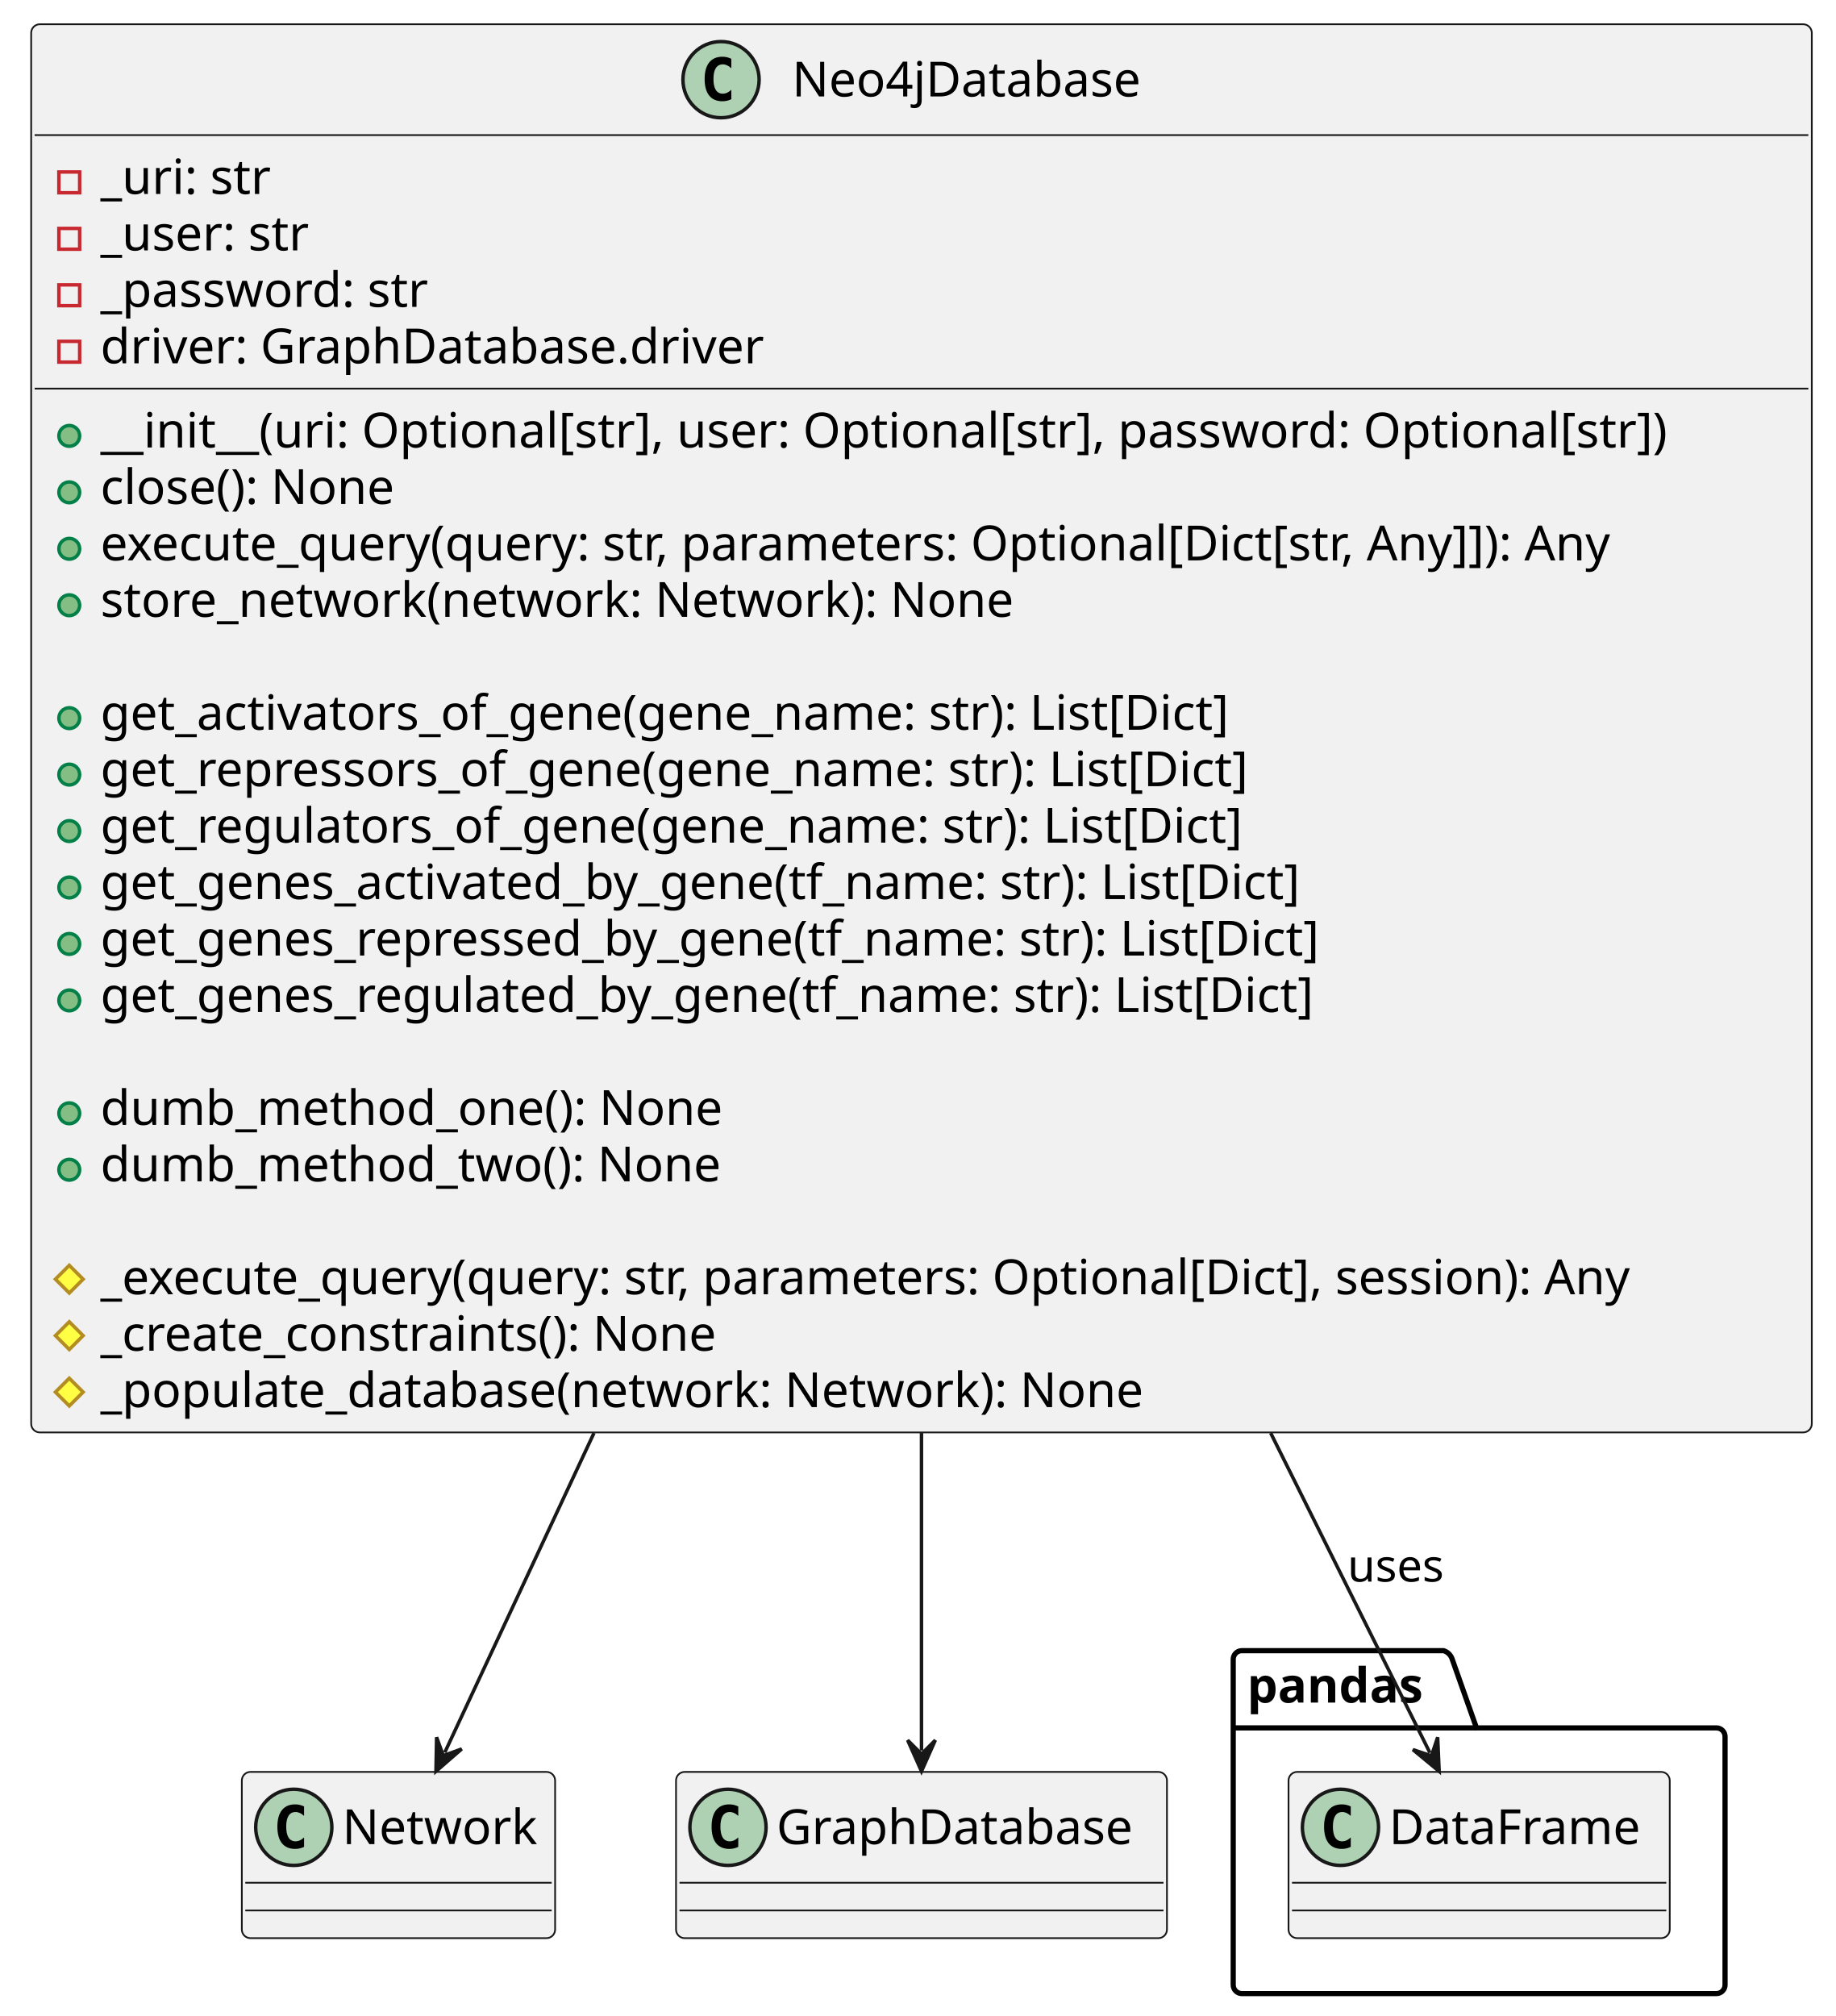
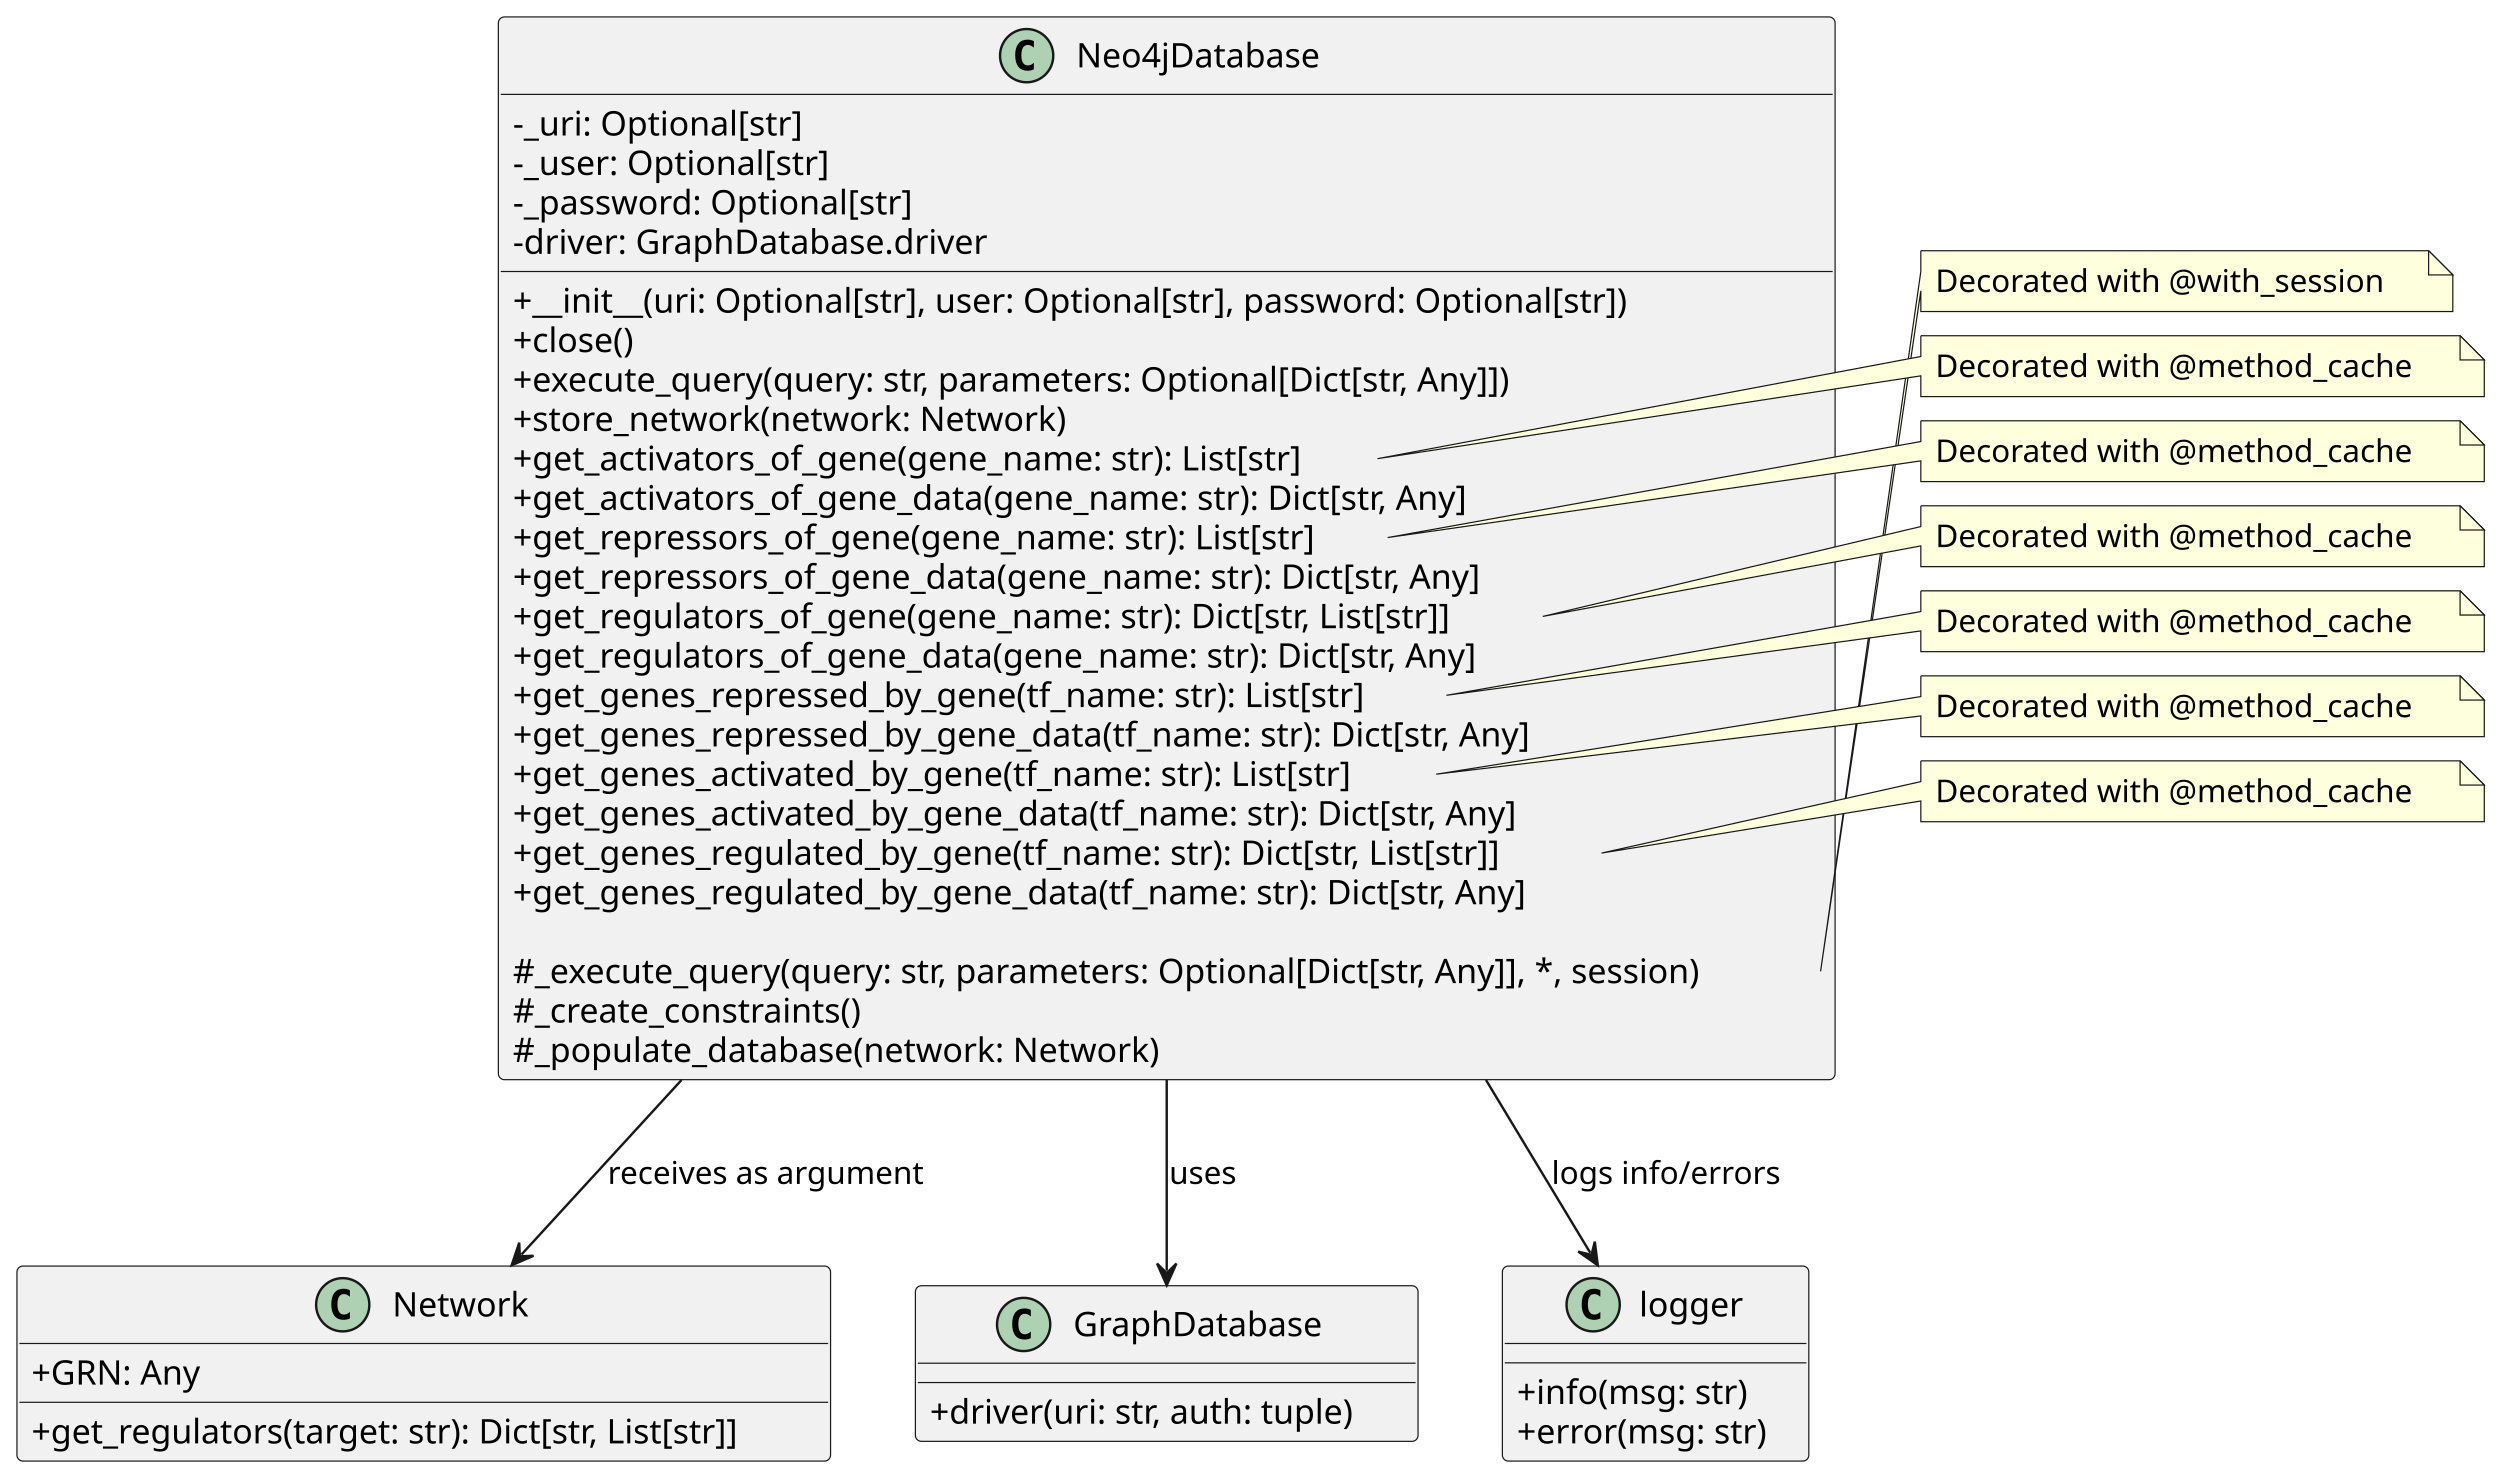
- <svg xmlns="http://www.w3.org/2000/svg" contentStyleType="text/css" data-diagram-type="CLASS" height="582px" preserveAspectRatio="none" style="width:530px;height:582px;background:#FFFFFF;" version="1.1" viewBox="0 0 530 582" width="530px" zoomAndPan="magnify">
+ <svg xmlns="http://www.w3.org/2000/svg" contentStyleType="text/css" data-diagram-type="CLASS" height="610px" preserveAspectRatio="none" style="width:1033px;height:610px;background:#FFFFFF;" version="1.1" viewBox="0 0 1033 610" width="1033px" zoomAndPan="magnify">
  <defs />
  <g>
-     <g class="cluster" data-entity="pandas" data-source-line="29" data-uid="ent0008" id="cluster_pandas">
-       <path d="M358.55,476.53 L416.787,476.53 A3.75,3.75 0 0 1 419.287,479.03 L426.287,498.827 L495.55,498.827 A2.5,2.5 0 0 1 498.05,501.327 L498.05,573.03 A2.5,2.5 0 0 1 495.55,575.53 L358.55,575.53 A2.5,2.5 0 0 1 356.05,573.03 L356.05,479.03 A2.5,2.5 0 0 1 358.55,476.53" fill="none" style="stroke:#000000;stroke-width:1.5;" />
-       <line style="stroke:#000000;stroke-width:1.5;" x1="356.05" x2="426.287" y1="498.827" y2="498.827" />
-       <text fill="#000000" font-family="sans-serif" font-size="14" font-weight="bold" lengthAdjust="spacing" textLength="57.237" x="360.05" y="491.525">pandas</text>
+     <g class="entity" data-entity="Neo4jDatabase" data-source-line="3" data-uid="ent0002" id="entity_Neo4jDatabase">
+       <rect fill="#F1F1F1" height="439.125" rx="2.5" ry="2.5" style="stroke:#181818;stroke-width:0.5;" width="552.34" x="205.92" y="7" />
+       <ellipse cx="424.215" cy="23" fill="#ADD1B2" rx="11" ry="11" style="stroke:#181818;stroke-width:1;" />
+       <path d="M427.184,28.641 Q426.606,28.938 425.965,29.078 Q425.325,29.234 424.622,29.234 Q422.122,29.234 420.793,27.594 Q419.481,25.938 419.481,22.812 Q419.481,19.688 420.793,18.031 Q422.122,16.375 424.622,16.375 Q425.325,16.375 425.965,16.531 Q426.622,16.688 427.184,16.984 L427.184,19.703 Q426.559,19.125 425.965,18.859 Q425.372,18.578 424.747,18.578 Q423.403,18.578 422.715,19.656 Q422.028,20.719 422.028,22.812 Q422.028,24.906 422.715,25.984 Q423.403,27.047 424.747,27.047 Q425.372,27.047 425.965,26.781 Q426.559,26.5 427.184,25.922 L427.184,28.641 Z " fill="#000000" />
+       <text fill="#000000" font-family="sans-serif" font-size="14" lengthAdjust="spacing" textLength="107.249" x="444.715" y="27.847">Neo4jDatabase</text>
+       <line style="stroke:#181818;stroke-width:0.5;" x1="206.92" x2="757.26" y1="39" y2="39" />
+       <text fill="#000000" font-family="sans-serif" font-size="14" lengthAdjust="spacing" textLength="128.393" x="211.92" y="55.995">-_uri: Optional[str]</text>
+       <text fill="#000000" font-family="sans-serif" font-size="14" lengthAdjust="spacing" textLength="140.41" x="211.92" y="72.292">-_user: Optional[str]</text>
+       <text fill="#000000" font-family="sans-serif" font-size="14" lengthAdjust="spacing" textLength="176.586" x="211.92" y="88.589">-_password: Optional[str]</text>
+       <text fill="#000000" font-family="sans-serif" font-size="14" lengthAdjust="spacing" textLength="210.786" x="211.92" y="104.886">-driver: GraphDatabase.driver</text>
+       <line style="stroke:#181818;stroke-width:0.5;" x1="206.92" x2="757.26" y1="112.188" y2="112.188" />
+       <text fill="#000000" font-family="sans-serif" font-size="14" lengthAdjust="spacing" textLength="499.83" x="211.92" y="129.183">+__init__(uri: Optional[str], user: Optional[str], password: Optional[str])</text>
+       <text fill="#000000" font-family="sans-serif" font-size="14" lengthAdjust="spacing" textLength="58.714" x="211.92" y="145.48">+close()</text>
+       <text fill="#000000" font-family="sans-serif" font-size="14" lengthAdjust="spacing" textLength="456.716" x="211.92" y="161.776">+execute_query(query: str, parameters: Optional[Dict[str, Any]])</text>
+       <text fill="#000000" font-family="sans-serif" font-size="14" lengthAdjust="spacing" textLength="246.702" x="211.92" y="178.073">+store_network(network: Network)</text>
+       <text fill="#000000" font-family="sans-serif" font-size="14" lengthAdjust="spacing" textLength="357.246" x="211.92" y="194.37">+get_activators_of_gene(gene_name: str): List[str]</text>
+       <text fill="#000000" font-family="sans-serif" font-size="14" lengthAdjust="spacing" textLength="434.8" x="211.92" y="210.667">+get_activators_of_gene_data(gene_name: str): Dict[str, Any]</text>
+       <text fill="#000000" font-family="sans-serif" font-size="14" lengthAdjust="spacing" textLength="361.45" x="211.92" y="226.964">+get_repressors_of_gene(gene_name: str): List[str]</text>
+       <text fill="#000000" font-family="sans-serif" font-size="14" lengthAdjust="spacing" textLength="439.004" x="211.92" y="243.261">+get_repressors_of_gene_data(gene_name: str): Dict[str, Any]</text>
+       <text fill="#000000" font-family="sans-serif" font-size="14" lengthAdjust="spacing" textLength="425.544" x="211.92" y="259.558">+get_regulators_of_gene(gene_name: str): Dict[str, List[str]]</text>
+       <text fill="#000000" font-family="sans-serif" font-size="14" lengthAdjust="spacing" textLength="436.878" x="211.92" y="275.854">+get_regulators_of_gene_data(gene_name: str): Dict[str, Any]</text>
+       <text fill="#000000" font-family="sans-serif" font-size="14" lengthAdjust="spacing" textLength="385.725" x="211.92" y="292.151">+get_genes_repressed_by_gene(tf_name: str): List[str]</text>
+       <text fill="#000000" font-family="sans-serif" font-size="14" lengthAdjust="spacing" textLength="463.278" x="211.92" y="308.448">+get_genes_repressed_by_gene_data(tf_name: str): Dict[str, Any]</text>
+       <text fill="#000000" font-family="sans-serif" font-size="14" lengthAdjust="spacing" textLength="381.521" x="211.92" y="324.745">+get_genes_activated_by_gene(tf_name: str): List[str]</text>
+       <text fill="#000000" font-family="sans-serif" font-size="14" lengthAdjust="spacing" textLength="459.074" x="211.92" y="341.042">+get_genes_activated_by_gene_data(tf_name: str): Dict[str, Any]</text>
+       <text fill="#000000" font-family="sans-serif" font-size="14" lengthAdjust="spacing" textLength="449.818" x="211.92" y="357.339">+get_genes_regulated_by_gene(tf_name: str): Dict[str, List[str]]</text>
+       <text fill="#000000" font-family="sans-serif" font-size="14" lengthAdjust="spacing" textLength="461.152" x="211.92" y="373.636">+get_genes_regulated_by_gene_data(tf_name: str): Dict[str, Any]</text>
+       <text fill="#000000" font-family="sans-serif" font-size="14" lengthAdjust="spacing" textLength="4.45" x="211.92" y="389.933"> </text>
+       <text fill="#000000" font-family="sans-serif" font-size="14" lengthAdjust="spacing" textLength="540.34" x="211.92" y="406.229">#_execute_query(query: str, parameters: Optional[Dict[str, Any]], *, session)</text>
+       <text fill="#000000" font-family="sans-serif" font-size="14" lengthAdjust="spacing" textLength="159.202" x="211.92" y="422.526">#_create_constraints()</text>
+       <text fill="#000000" font-family="sans-serif" font-size="14" lengthAdjust="spacing" textLength="287.82" x="211.92" y="438.823">#_populate_database(network: Network)</text>
    </g>
-     <g class="entity" data-entity="DataFrame" data-source-line="29" data-uid="ent0007" id="entity_DataFrame">
-       <rect fill="#F1F1F1" height="48" rx="2.5" ry="2.5" style="stroke:#181818;stroke-width:0.5;" width="110.066" x="372.02" y="511.53" />
-       <ellipse cx="387.02" cy="527.53" fill="#ADD1B2" rx="11" ry="11" style="stroke:#181818;stroke-width:1;" />
-       <path d="M389.989,533.171 Q389.411,533.467 388.77,533.608 Q388.129,533.764 387.426,533.764 Q384.926,533.764 383.598,532.124 Q382.286,530.467 382.286,527.342 Q382.286,524.217 383.598,522.561 Q384.926,520.905 387.426,520.905 Q388.129,520.905 388.77,521.061 Q389.426,521.217 389.989,521.514 L389.989,524.233 Q389.364,523.655 388.77,523.389 Q388.176,523.108 387.551,523.108 Q386.207,523.108 385.52,524.186 Q384.832,525.249 384.832,527.342 Q384.832,529.436 385.52,530.514 Q386.207,531.577 387.551,531.577 Q388.176,531.577 388.77,531.311 Q389.364,531.03 389.989,530.452 L389.989,533.171 Z " fill="#000000" />
-       <text fill="#000000" font-family="sans-serif" font-size="14" lengthAdjust="spacing" textLength="78.066" x="401.02" y="532.377">DataFrame</text>
-       <line style="stroke:#181818;stroke-width:0.5;" x1="373.02" x2="481.086" y1="543.53" y2="543.53" />
-       <line style="stroke:#181818;stroke-width:0.5;" x1="373.02" x2="481.086" y1="551.53" y2="551.53" />
+     <g class="entity" data-entity="Network" data-source-line="31" data-uid="ent0003" id="entity_Network">
+       <rect fill="#F1F1F1" height="80.594" rx="2.5" ry="2.5" style="stroke:#181818;stroke-width:0.5;" width="336.188" x="7" y="523.13" />
+       <ellipse cx="141.617" cy="539.13" fill="#ADD1B2" rx="11" ry="11" style="stroke:#181818;stroke-width:1;" />
+       <path d="M144.585,544.771 Q144.007,545.067 143.367,545.208 Q142.726,545.364 142.023,545.364 Q139.523,545.364 138.195,543.724 Q136.882,542.067 136.882,538.942 Q136.882,535.817 138.195,534.161 Q139.523,532.505 142.023,532.505 Q142.726,532.505 143.367,532.661 Q144.023,532.817 144.585,533.114 L144.585,535.833 Q143.96,535.255 143.367,534.989 Q142.773,534.708 142.148,534.708 Q140.804,534.708 140.117,535.786 Q139.429,536.849 139.429,538.942 Q139.429,541.036 140.117,542.114 Q140.804,543.177 142.148,543.177 Q142.773,543.177 143.367,542.911 Q143.96,542.63 144.585,542.052 L144.585,544.771 Z " fill="#000000" />
+       <text fill="#000000" font-family="sans-serif" font-size="14" lengthAdjust="spacing" textLength="58.454" x="162.117" y="543.977">Network</text>
+       <line style="stroke:#181818;stroke-width:0.5;" x1="8" x2="342.188" y1="555.13" y2="555.13" />
+       <text fill="#000000" font-family="sans-serif" font-size="14" lengthAdjust="spacing" textLength="78.682" x="13" y="572.125">+GRN: Any</text>
+       <line style="stroke:#181818;stroke-width:0.5;" x1="8" x2="342.188" y1="579.427" y2="579.427" />
+       <text fill="#000000" font-family="sans-serif" font-size="14" lengthAdjust="spacing" textLength="324.188" x="13" y="596.422">+get_regulators(target: str): Dict[str, List[str]]</text>
    </g>
-     <g class="entity" data-entity="Neo4jDatabase" data-source-line="1" data-uid="ent0002" id="entity_Neo4jDatabase">
-       <rect fill="#F1F1F1" height="406.531" rx="2.5" ry="2.5" style="stroke:#181818;stroke-width:0.5;" width="514.1" x="9" y="7" />
-       <ellipse cx="208.175" cy="23" fill="#ADD1B2" rx="11" ry="11" style="stroke:#181818;stroke-width:1;" />
-       <path d="M211.144,28.641 Q210.566,28.938 209.925,29.078 Q209.285,29.234 208.582,29.234 Q206.082,29.234 204.753,27.594 Q203.441,25.938 203.441,22.812 Q203.441,19.688 204.753,18.031 Q206.082,16.375 208.582,16.375 Q209.285,16.375 209.925,16.531 Q210.582,16.688 211.144,16.984 L211.144,19.703 Q210.519,19.125 209.925,18.859 Q209.332,18.578 208.707,18.578 Q207.363,18.578 206.675,19.656 Q205.988,20.719 205.988,22.812 Q205.988,24.906 206.675,25.984 Q207.363,27.047 208.707,27.047 Q209.332,27.047 209.925,26.781 Q210.519,26.5 211.144,25.922 L211.144,28.641 Z " fill="#000000" />
-       <text fill="#000000" font-family="sans-serif" font-size="14" lengthAdjust="spacing" textLength="107.249" x="228.675" y="27.847">Neo4jDatabase</text>
-       <line style="stroke:#181818;stroke-width:0.5;" x1="10" x2="522.1" y1="39" y2="39" />
-       <rect fill="none" height="6" style="stroke:#C82930;stroke-width:1;" width="6" x="17" y="49.648" />
-       <text fill="#000000" font-family="sans-serif" font-size="14" lengthAdjust="spacing" textLength="53.225" x="29" y="55.995">_uri: str</text>
-       <rect fill="none" height="6" style="stroke:#C82930;stroke-width:1;" width="6" x="17" y="65.945" />
-       <text fill="#000000" font-family="sans-serif" font-size="14" lengthAdjust="spacing" textLength="65.242" x="29" y="72.292">_user: str</text>
-       <rect fill="none" height="6" style="stroke:#C82930;stroke-width:1;" width="6" x="17" y="82.242" />
-       <text fill="#000000" font-family="sans-serif" font-size="14" lengthAdjust="spacing" textLength="101.418" x="29" y="88.589">_password: str</text>
-       <rect fill="none" height="6" style="stroke:#C82930;stroke-width:1;" width="6" x="17" y="98.539" />
-       <text fill="#000000" font-family="sans-serif" font-size="14" lengthAdjust="spacing" textLength="205.734" x="29" y="104.886">driver: GraphDatabase.driver</text>
-       <line style="stroke:#181818;stroke-width:0.5;" x1="10" x2="522.1" y1="112.188" y2="112.188" />
-       <ellipse cx="20" cy="125.836" fill="#84BE84" rx="3" ry="3" style="stroke:#038048;stroke-width:1;" />
-       <text fill="#000000" font-family="sans-serif" font-size="14" lengthAdjust="spacing" textLength="488.1" x="29" y="129.183">__init__(uri: Optional[str], user: Optional[str], password: Optional[str])</text>
-       <ellipse cx="20" cy="142.133" fill="#84BE84" rx="3" ry="3" style="stroke:#038048;stroke-width:1;" />
-       <text fill="#000000" font-family="sans-serif" font-size="14" lengthAdjust="spacing" textLength="92.675" x="29" y="145.48">close(): None</text>
-       <ellipse cx="20" cy="158.43" fill="#84BE84" rx="3" ry="3" style="stroke:#038048;stroke-width:1;" />
-       <text fill="#000000" font-family="sans-serif" font-size="14" lengthAdjust="spacing" textLength="480.888" x="29" y="161.776">execute_query(query: str, parameters: Optional[Dict[str, Any]]): Any</text>
-       <ellipse cx="20" cy="174.727" fill="#84BE84" rx="3" ry="3" style="stroke:#038048;stroke-width:1;" />
-       <text fill="#000000" font-family="sans-serif" font-size="14" lengthAdjust="spacing" textLength="280.663" x="29" y="178.073">store_network(network: Network): None</text>
-       <text fill="#000000" font-family="sans-serif" font-size="14" lengthAdjust="spacing" textLength="4.45" x="29" y="194.37"> </text>
-       <ellipse cx="20" cy="207.32" fill="#84BE84" rx="3" ry="3" style="stroke:#038048;stroke-width:1;" />
-       <text fill="#000000" font-family="sans-serif" font-size="14" lengthAdjust="spacing" textLength="354.833" x="29" y="210.667">get_activators_of_gene(gene_name: str): List[Dict]</text>
-       <ellipse cx="20" cy="223.617" fill="#84BE84" rx="3" ry="3" style="stroke:#038048;stroke-width:1;" />
-       <text fill="#000000" font-family="sans-serif" font-size="14" lengthAdjust="spacing" textLength="359.037" x="29" y="226.964">get_repressors_of_gene(gene_name: str): List[Dict]</text>
-       <ellipse cx="20" cy="239.914" fill="#84BE84" rx="3" ry="3" style="stroke:#038048;stroke-width:1;" />
-       <text fill="#000000" font-family="sans-serif" font-size="14" lengthAdjust="spacing" textLength="356.911" x="29" y="243.261">get_regulators_of_gene(gene_name: str): List[Dict]</text>
-       <ellipse cx="20" cy="256.211" fill="#84BE84" rx="3" ry="3" style="stroke:#038048;stroke-width:1;" />
-       <text fill="#000000" font-family="sans-serif" font-size="14" lengthAdjust="spacing" textLength="379.107" x="29" y="259.558">get_genes_activated_by_gene(tf_name: str): List[Dict]</text>
-       <ellipse cx="20" cy="272.508" fill="#84BE84" rx="3" ry="3" style="stroke:#038048;stroke-width:1;" />
-       <text fill="#000000" font-family="sans-serif" font-size="14" lengthAdjust="spacing" textLength="383.312" x="29" y="275.854">get_genes_repressed_by_gene(tf_name: str): List[Dict]</text>
-       <ellipse cx="20" cy="288.805" fill="#84BE84" rx="3" ry="3" style="stroke:#038048;stroke-width:1;" />
-       <text fill="#000000" font-family="sans-serif" font-size="14" lengthAdjust="spacing" textLength="381.185" x="29" y="292.151">get_genes_regulated_by_gene(tf_name: str): List[Dict]</text>
-       <text fill="#000000" font-family="sans-serif" font-size="14" lengthAdjust="spacing" textLength="4.45" x="29" y="308.448"> </text>
-       <ellipse cx="20" cy="321.398" fill="#84BE84" rx="3" ry="3" style="stroke:#038048;stroke-width:1;" />
-       <text fill="#000000" font-family="sans-serif" font-size="14" lengthAdjust="spacing" textLength="191.017" x="29" y="324.745">dumb_method_one(): None</text>
-       <ellipse cx="20" cy="337.695" fill="#84BE84" rx="3" ry="3" style="stroke:#038048;stroke-width:1;" />
-       <text fill="#000000" font-family="sans-serif" font-size="14" lengthAdjust="spacing" textLength="190.47" x="29" y="341.042">dumb_method_two(): None</text>
-       <text fill="#000000" font-family="sans-serif" font-size="14" lengthAdjust="spacing" textLength="4.45" x="29" y="357.339"> </text>
-       <polygon fill="#FFFF44" points="20,365.289,24,369.289,20,373.289,16,369.289" style="stroke:#B38D22;stroke-width:1;" />
-       <text fill="#000000" font-family="sans-serif" font-size="14" lengthAdjust="spacing" textLength="483.513" x="29" y="373.636">_execute_query(query: str, parameters: Optional[Dict], session): Any</text>
-       <polygon fill="#FFFF44" points="20,381.586,24,385.586,20,389.586,16,385.586" style="stroke:#B38D22;stroke-width:1;" />
-       <text fill="#000000" font-family="sans-serif" font-size="14" lengthAdjust="spacing" textLength="193.163" x="29" y="389.933">_create_constraints(): None</text>
-       <polygon fill="#FFFF44" points="20,397.883,24,401.883,20,405.883,16,401.883" style="stroke:#B38D22;stroke-width:1;" />
-       <text fill="#000000" font-family="sans-serif" font-size="14" lengthAdjust="spacing" textLength="321.781" x="29" y="406.229">_populate_database(network: Network): None</text>
+     <g class="entity" data-entity="GraphDatabase" data-source-line="36" data-uid="ent0004" id="entity_GraphDatabase">
+       <rect fill="#F1F1F1" height="64.297" rx="2.5" ry="2.5" style="stroke:#181818;stroke-width:0.5;" width="207.699" x="378.24" y="531.27" />
+       <ellipse cx="422.967" cy="547.27" fill="#ADD1B2" rx="11" ry="11" style="stroke:#181818;stroke-width:1;" />
+       <path d="M425.936,552.911 Q425.358,553.207 424.717,553.348 Q424.077,553.504 423.374,553.504 Q420.874,553.504 419.546,551.864 Q418.233,550.207 418.233,547.082 Q418.233,543.957 419.546,542.301 Q420.874,540.645 423.374,540.645 Q424.077,540.645 424.717,540.801 Q425.374,540.957 425.936,541.254 L425.936,543.973 Q425.311,543.395 424.717,543.129 Q424.124,542.848 423.499,542.848 Q422.155,542.848 421.467,543.926 Q420.78,544.989 420.78,547.082 Q420.78,549.176 421.467,550.254 Q422.155,551.317 423.499,551.317 Q424.124,551.317 424.717,551.051 Q425.311,550.77 425.936,550.192 L425.936,552.911 Z " fill="#000000" />
+       <text fill="#000000" font-family="sans-serif" font-size="14" lengthAdjust="spacing" textLength="109.744" x="443.467" y="552.117">GraphDatabase</text>
+       <line style="stroke:#181818;stroke-width:0.5;" x1="379.24" x2="584.939" y1="563.27" y2="563.27" />
+       <line style="stroke:#181818;stroke-width:0.5;" x1="379.24" x2="584.939" y1="571.27" y2="571.27" />
+       <text fill="#000000" font-family="sans-serif" font-size="14" lengthAdjust="spacing" textLength="195.699" x="384.24" y="588.265">+driver(uri: str, auth: tuple)</text>
    </g>
-     <g class="entity" data-entity="Network" data-source-line="27" data-uid="ent0003" id="entity_Network">
-       <rect fill="#F1F1F1" height="48" rx="2.5" ry="2.5" style="stroke:#181818;stroke-width:0.5;" width="90.454" x="69.82" y="511.53" />
-       <ellipse cx="84.82" cy="527.53" fill="#ADD1B2" rx="11" ry="11" style="stroke:#181818;stroke-width:1;" />
-       <path d="M87.789,533.171 Q87.211,533.467 86.57,533.608 Q85.929,533.764 85.226,533.764 Q82.726,533.764 81.398,532.124 Q80.086,530.467 80.086,527.342 Q80.086,524.217 81.398,522.561 Q82.726,520.905 85.226,520.905 Q85.929,520.905 86.57,521.061 Q87.226,521.217 87.789,521.514 L87.789,524.233 Q87.164,523.655 86.57,523.389 Q85.976,523.108 85.351,523.108 Q84.007,523.108 83.32,524.186 Q82.632,525.249 82.632,527.342 Q82.632,529.436 83.32,530.514 Q84.007,531.577 85.351,531.577 Q85.976,531.577 86.57,531.311 Q87.164,531.03 87.789,530.452 L87.789,533.171 Z " fill="#000000" />
-       <text fill="#000000" font-family="sans-serif" font-size="14" lengthAdjust="spacing" textLength="58.454" x="98.82" y="532.377">Network</text>
-       <line style="stroke:#181818;stroke-width:0.5;" x1="70.82" x2="159.274" y1="543.53" y2="543.53" />
-       <line style="stroke:#181818;stroke-width:0.5;" x1="70.82" x2="159.274" y1="551.53" y2="551.53" />
+     <g class="entity" data-entity="logger" data-source-line="40" data-uid="ent0005" id="entity_logger">
+       <rect fill="#F1F1F1" height="80.594" rx="2.5" ry="2.5" style="stroke:#181818;stroke-width:0.5;" width="126.625" x="620.78" y="523.13" />
+       <ellipse cx="658.292" cy="539.13" fill="#ADD1B2" rx="11" ry="11" style="stroke:#181818;stroke-width:1;" />
+       <path d="M661.261,544.771 Q660.683,545.067 660.042,545.208 Q659.402,545.364 658.699,545.364 Q656.199,545.364 654.87,543.724 Q653.558,542.067 653.558,538.942 Q653.558,535.817 654.87,534.161 Q656.199,532.505 658.699,532.505 Q659.402,532.505 660.042,532.661 Q660.699,532.817 661.261,533.114 L661.261,535.833 Q660.636,535.255 660.042,534.989 Q659.449,534.708 658.824,534.708 Q657.48,534.708 656.792,535.786 Q656.105,536.849 656.105,538.942 Q656.105,541.036 656.792,542.114 Q657.48,543.177 658.824,543.177 Q659.449,543.177 660.042,542.911 Q660.636,542.63 661.261,542.052 L661.261,544.771 Z " fill="#000000" />
+       <text fill="#000000" font-family="sans-serif" font-size="14" lengthAdjust="spacing" textLength="44.598" x="677.295" y="543.977">logger</text>
+       <line style="stroke:#181818;stroke-width:0.5;" x1="621.78" x2="746.405" y1="555.13" y2="555.13" />
+       <line style="stroke:#181818;stroke-width:0.5;" x1="621.78" x2="746.405" y1="563.13" y2="563.13" />
+       <text fill="#000000" font-family="sans-serif" font-size="14" lengthAdjust="spacing" textLength="106.436" x="626.78" y="580.125">+info(msg: str)</text>
+       <text fill="#000000" font-family="sans-serif" font-size="14" lengthAdjust="spacing" textLength="114.625" x="626.78" y="596.422">+error(msg: str)</text>
    </g>
-     <g class="entity" data-entity="GraphDatabase" data-source-line="28" data-uid="ent0005" id="entity_GraphDatabase">
-       <rect fill="#F1F1F1" height="48" rx="2.5" ry="2.5" style="stroke:#181818;stroke-width:0.5;" width="141.744" x="195.18" y="511.53" />
-       <ellipse cx="210.18" cy="527.53" fill="#ADD1B2" rx="11" ry="11" style="stroke:#181818;stroke-width:1;" />
-       <path d="M213.149,533.171 Q212.571,533.467 211.93,533.608 Q211.289,533.764 210.586,533.764 Q208.086,533.764 206.758,532.124 Q205.446,530.467 205.446,527.342 Q205.446,524.217 206.758,522.561 Q208.086,520.905 210.586,520.905 Q211.289,520.905 211.93,521.061 Q212.586,521.217 213.149,521.514 L213.149,524.233 Q212.524,523.655 211.93,523.389 Q211.336,523.108 210.711,523.108 Q209.368,523.108 208.68,524.186 Q207.993,525.249 207.993,527.342 Q207.993,529.436 208.68,530.514 Q209.368,531.577 210.711,531.577 Q211.336,531.577 211.93,531.311 Q212.524,531.03 213.149,530.452 L213.149,533.171 Z " fill="#000000" />
-       <text fill="#000000" font-family="sans-serif" font-size="14" lengthAdjust="spacing" textLength="109.744" x="224.18" y="532.377">GraphDatabase</text>
-       <line style="stroke:#181818;stroke-width:0.5;" x1="196.18" x2="335.924" y1="543.53" y2="543.53" />
-       <line style="stroke:#181818;stroke-width:0.5;" x1="196.18" x2="335.924" y1="551.53" y2="551.53" />
+     <path d="M793.69,103.6 L793.69,112.166 L752.26,401.383 L793.69,120.166 L793.69,128.733 A0,0 0 0 0 793.69,128.733 L1013.505,128.733 A0,0 0 0 0 1013.505,128.733 L1013.505,113.6 L1003.505,103.6 L793.69,103.6 A0,0 0 0 0 793.69,103.6" fill="#FEFFDD" style="stroke:#181818;stroke-width:0.5;" />
+     <path d="M1003.505,103.6 L1003.505,113.6 L1013.505,113.6 L1003.505,103.6" fill="#FEFFDD" style="stroke:#181818;stroke-width:0.5;" />
+     <text fill="#000000" font-family="sans-serif" font-size="13" lengthAdjust="spacing" textLength="198.815" x="799.69" y="120.667">Decorated with @with_session</text>
+     <path d="M793.69,138.733 L793.69,147.299 L569.166,189.523 L793.69,155.299 L793.69,163.866 A0,0 0 0 0 793.69,163.866 L1026.505,163.866 A0,0 0 0 0 1026.505,163.866 L1026.505,148.733 L1016.505,138.733 L793.69,138.733 A0,0 0 0 0 793.69,138.733" fill="#FEFFDD" style="stroke:#181818;stroke-width:0.5;" />
+     <path d="M1016.505,138.733 L1016.505,148.733 L1026.505,148.733 L1016.505,138.733" fill="#FEFFDD" style="stroke:#181818;stroke-width:0.5;" />
+     <text fill="#000000" font-family="sans-serif" font-size="13" lengthAdjust="spacing" textLength="211.815" x="799.69" y="155.8">Decorated with @method_cache</text>
+     <path d="M793.69,173.866 L793.69,182.432 L573.37,222.117 L793.69,190.432 L793.69,198.998 A0,0 0 0 0 793.69,198.998 L1026.505,198.998 A0,0 0 0 0 1026.505,198.998 L1026.505,183.866 L1016.505,173.866 L793.69,173.866 A0,0 0 0 0 793.69,173.866" fill="#FEFFDD" style="stroke:#181818;stroke-width:0.5;" />
+     <path d="M1016.505,173.866 L1016.505,183.866 L1026.505,183.866 L1016.505,173.866" fill="#FEFFDD" style="stroke:#181818;stroke-width:0.5;" />
+     <text fill="#000000" font-family="sans-serif" font-size="13" lengthAdjust="spacing" textLength="211.815" x="799.69" y="190.933">Decorated with @method_cache</text>
+     <path d="M793.69,208.998 L793.69,217.565 L637.464,254.711 L793.69,225.565 L793.69,234.131 A0,0 0 0 0 793.69,234.131 L1026.505,234.131 A0,0 0 0 0 1026.505,234.131 L1026.505,218.998 L1016.505,208.998 L793.69,208.998 A0,0 0 0 0 793.69,208.998" fill="#FEFFDD" style="stroke:#181818;stroke-width:0.5;" />
+     <path d="M1016.505,208.998 L1016.505,218.998 L1026.505,218.998 L1016.505,208.998" fill="#FEFFDD" style="stroke:#181818;stroke-width:0.5;" />
+     <text fill="#000000" font-family="sans-serif" font-size="13" lengthAdjust="spacing" textLength="211.815" x="799.69" y="226.065">Decorated with @method_cache</text>
+     <path d="M793.69,244.131 L793.69,252.698 L597.645,287.305 L793.69,260.698 L793.69,269.264 A0,0 0 0 0 793.69,269.264 L1026.505,269.264 A0,0 0 0 0 1026.505,269.264 L1026.505,254.131 L1016.505,244.131 L793.69,244.131 A0,0 0 0 0 793.69,244.131" fill="#FEFFDD" style="stroke:#181818;stroke-width:0.5;" />
+     <path d="M1016.505,244.131 L1016.505,254.131 L1026.505,254.131 L1016.505,244.131" fill="#FEFFDD" style="stroke:#181818;stroke-width:0.5;" />
+     <text fill="#000000" font-family="sans-serif" font-size="13" lengthAdjust="spacing" textLength="211.815" x="799.69" y="261.198">Decorated with @method_cache</text>
+     <path d="M793.69,279.264 L793.69,287.83 L593.441,319.898 L793.69,295.83 L793.69,304.397 A0,0 0 0 0 793.69,304.397 L1026.505,304.397 A0,0 0 0 0 1026.505,304.397 L1026.505,289.264 L1016.505,279.264 L793.69,279.264 A0,0 0 0 0 793.69,279.264" fill="#FEFFDD" style="stroke:#181818;stroke-width:0.5;" />
+     <path d="M1016.505,279.264 L1016.505,289.264 L1026.505,289.264 L1016.505,279.264" fill="#FEFFDD" style="stroke:#181818;stroke-width:0.5;" />
+     <text fill="#000000" font-family="sans-serif" font-size="13" lengthAdjust="spacing" textLength="211.815" x="799.69" y="296.331">Decorated with @method_cache</text>
+     <path d="M793.69,314.397 L793.69,322.963 L661.738,352.492 L793.69,330.963 L793.69,339.53 A0,0 0 0 0 793.69,339.53 L1026.505,339.53 A0,0 0 0 0 1026.505,339.53 L1026.505,324.397 L1016.505,314.397 L793.69,314.397 A0,0 0 0 0 793.69,314.397" fill="#FEFFDD" style="stroke:#181818;stroke-width:0.5;" />
+     <path d="M1016.505,314.397 L1016.505,324.397 L1026.505,324.397 L1016.505,314.397" fill="#FEFFDD" style="stroke:#181818;stroke-width:0.5;" />
+     <text fill="#000000" font-family="sans-serif" font-size="13" lengthAdjust="spacing" textLength="211.815" x="799.69" y="331.464">Decorated with @method_cache</text>
+     <g class="link" data-entity-1="Neo4jDatabase" data-entity-2="GraphDatabase" data-source-line="73" data-uid="lnk8" id="link_Neo4jDatabase_GraphDatabase">
+       <path codeLine="73" d="M482.09,446.25 C482.09,479.5 482.09,503.78 482.09,525.08" fill="none" id="Neo4jDatabase-to-GraphDatabase" style="stroke:#181818;stroke-width:1;" />
+       <polygon fill="#181818" points="482.09,531.08,486.09,522.08,482.09,526.08,478.09,522.08,482.09,531.08" style="stroke:#181818;stroke-width:1;" />
+       <text fill="#000000" font-family="sans-serif" font-size="13" lengthAdjust="spacing" textLength="29.783" x="483.09" y="489.197">uses</text>
    </g>
-     <g class="link" data-entity-1="Neo4jDatabase" data-entity-2="Network" data-source-line="27" data-uid="lnk4" id="link_Neo4jDatabase_Network">
-       <path codeLine="27" d="M171.49,413.7 C153.07,453.14 138.799,483.683 128.409,505.933" fill="none" id="Neo4jDatabase-to-Network" style="stroke:#181818;stroke-width:1;" />
-       <polygon fill="#181818" points="125.87,511.37,133.302,504.908,127.986,506.84,126.054,501.523,125.87,511.37" style="stroke:#181818;stroke-width:1;" />
+     <g class="link" data-entity-1="Neo4jDatabase" data-entity-2="Network" data-source-line="74" data-uid="lnk9" id="link_Neo4jDatabase_Network">
+       <path codeLine="74" d="M281.61,446.25 C254.87,475.41 234.296,497.858 215.466,518.388" fill="none" id="Neo4jDatabase-to-Network" style="stroke:#181818;stroke-width:1;" />
+       <polygon fill="#181818" points="211.41,522.81,220.441,518.881,214.79,519.125,214.546,513.474,211.41,522.81" style="stroke:#181818;stroke-width:1;" />
+       <text fill="#000000" font-family="sans-serif" font-size="13" lengthAdjust="spacing" textLength="141.369" x="251.09" y="489.197">receives as argument</text>
    </g>
-     <g class="link" data-entity-1="Neo4jDatabase" data-entity-2="GraphDatabase" data-source-line="28" data-uid="lnk6" id="link_Neo4jDatabase_GraphDatabase">
-       <path codeLine="28" d="M266.05,413.7 C266.05,453.14 266.05,483.12 266.05,505.37" fill="none" id="Neo4jDatabase-to-GraphDatabase" style="stroke:#181818;stroke-width:1;" />
-       <polygon fill="#181818" points="266.05,511.37,270.05,502.37,266.05,506.37,262.05,502.37,266.05,511.37" style="stroke:#181818;stroke-width:1;" />
-     </g>
-     <g class="link" data-entity-1="Neo4jDatabase" data-entity-2="DataFrame" data-source-line="29" data-uid="lnk9" id="link_Neo4jDatabase_DataFrame">
-       <path codeLine="29" d="M366.87,413.7 C386.52,453.14 401.755,483.749 412.835,505.999" fill="none" id="Neo4jDatabase-to-DataFrame" style="stroke:#181818;stroke-width:1;" />
-       <polygon fill="#181818" points="415.51,511.37,415.079,501.531,413.281,506.894,407.918,505.097,415.51,511.37" style="stroke:#181818;stroke-width:1;" />
-       <text fill="#000000" font-family="sans-serif" font-size="13" lengthAdjust="spacing" textLength="29.783" x="389.05" y="456.597">uses</text>
+     <g class="link" data-entity-1="Neo4jDatabase" data-entity-2="logger" data-source-line="75" data-uid="lnk10" id="link_Neo4jDatabase_logger">
+       <path codeLine="75" d="M614.01,446.25 C631.6,475.41 644.71,497.143 657.1,517.673" fill="none" id="Neo4jDatabase-to-logger" style="stroke:#181818;stroke-width:1;" />
+       <polygon fill="#181818" points="660.2,522.81,658.974,513.038,657.616,518.529,652.125,517.171,660.2,522.81" style="stroke:#181818;stroke-width:1;" />
+       <text fill="#000000" font-family="sans-serif" font-size="13" lengthAdjust="spacing" textLength="98.243" x="641.09" y="489.197">logs info/errors</text>
    </g>
  </g>
</svg>
